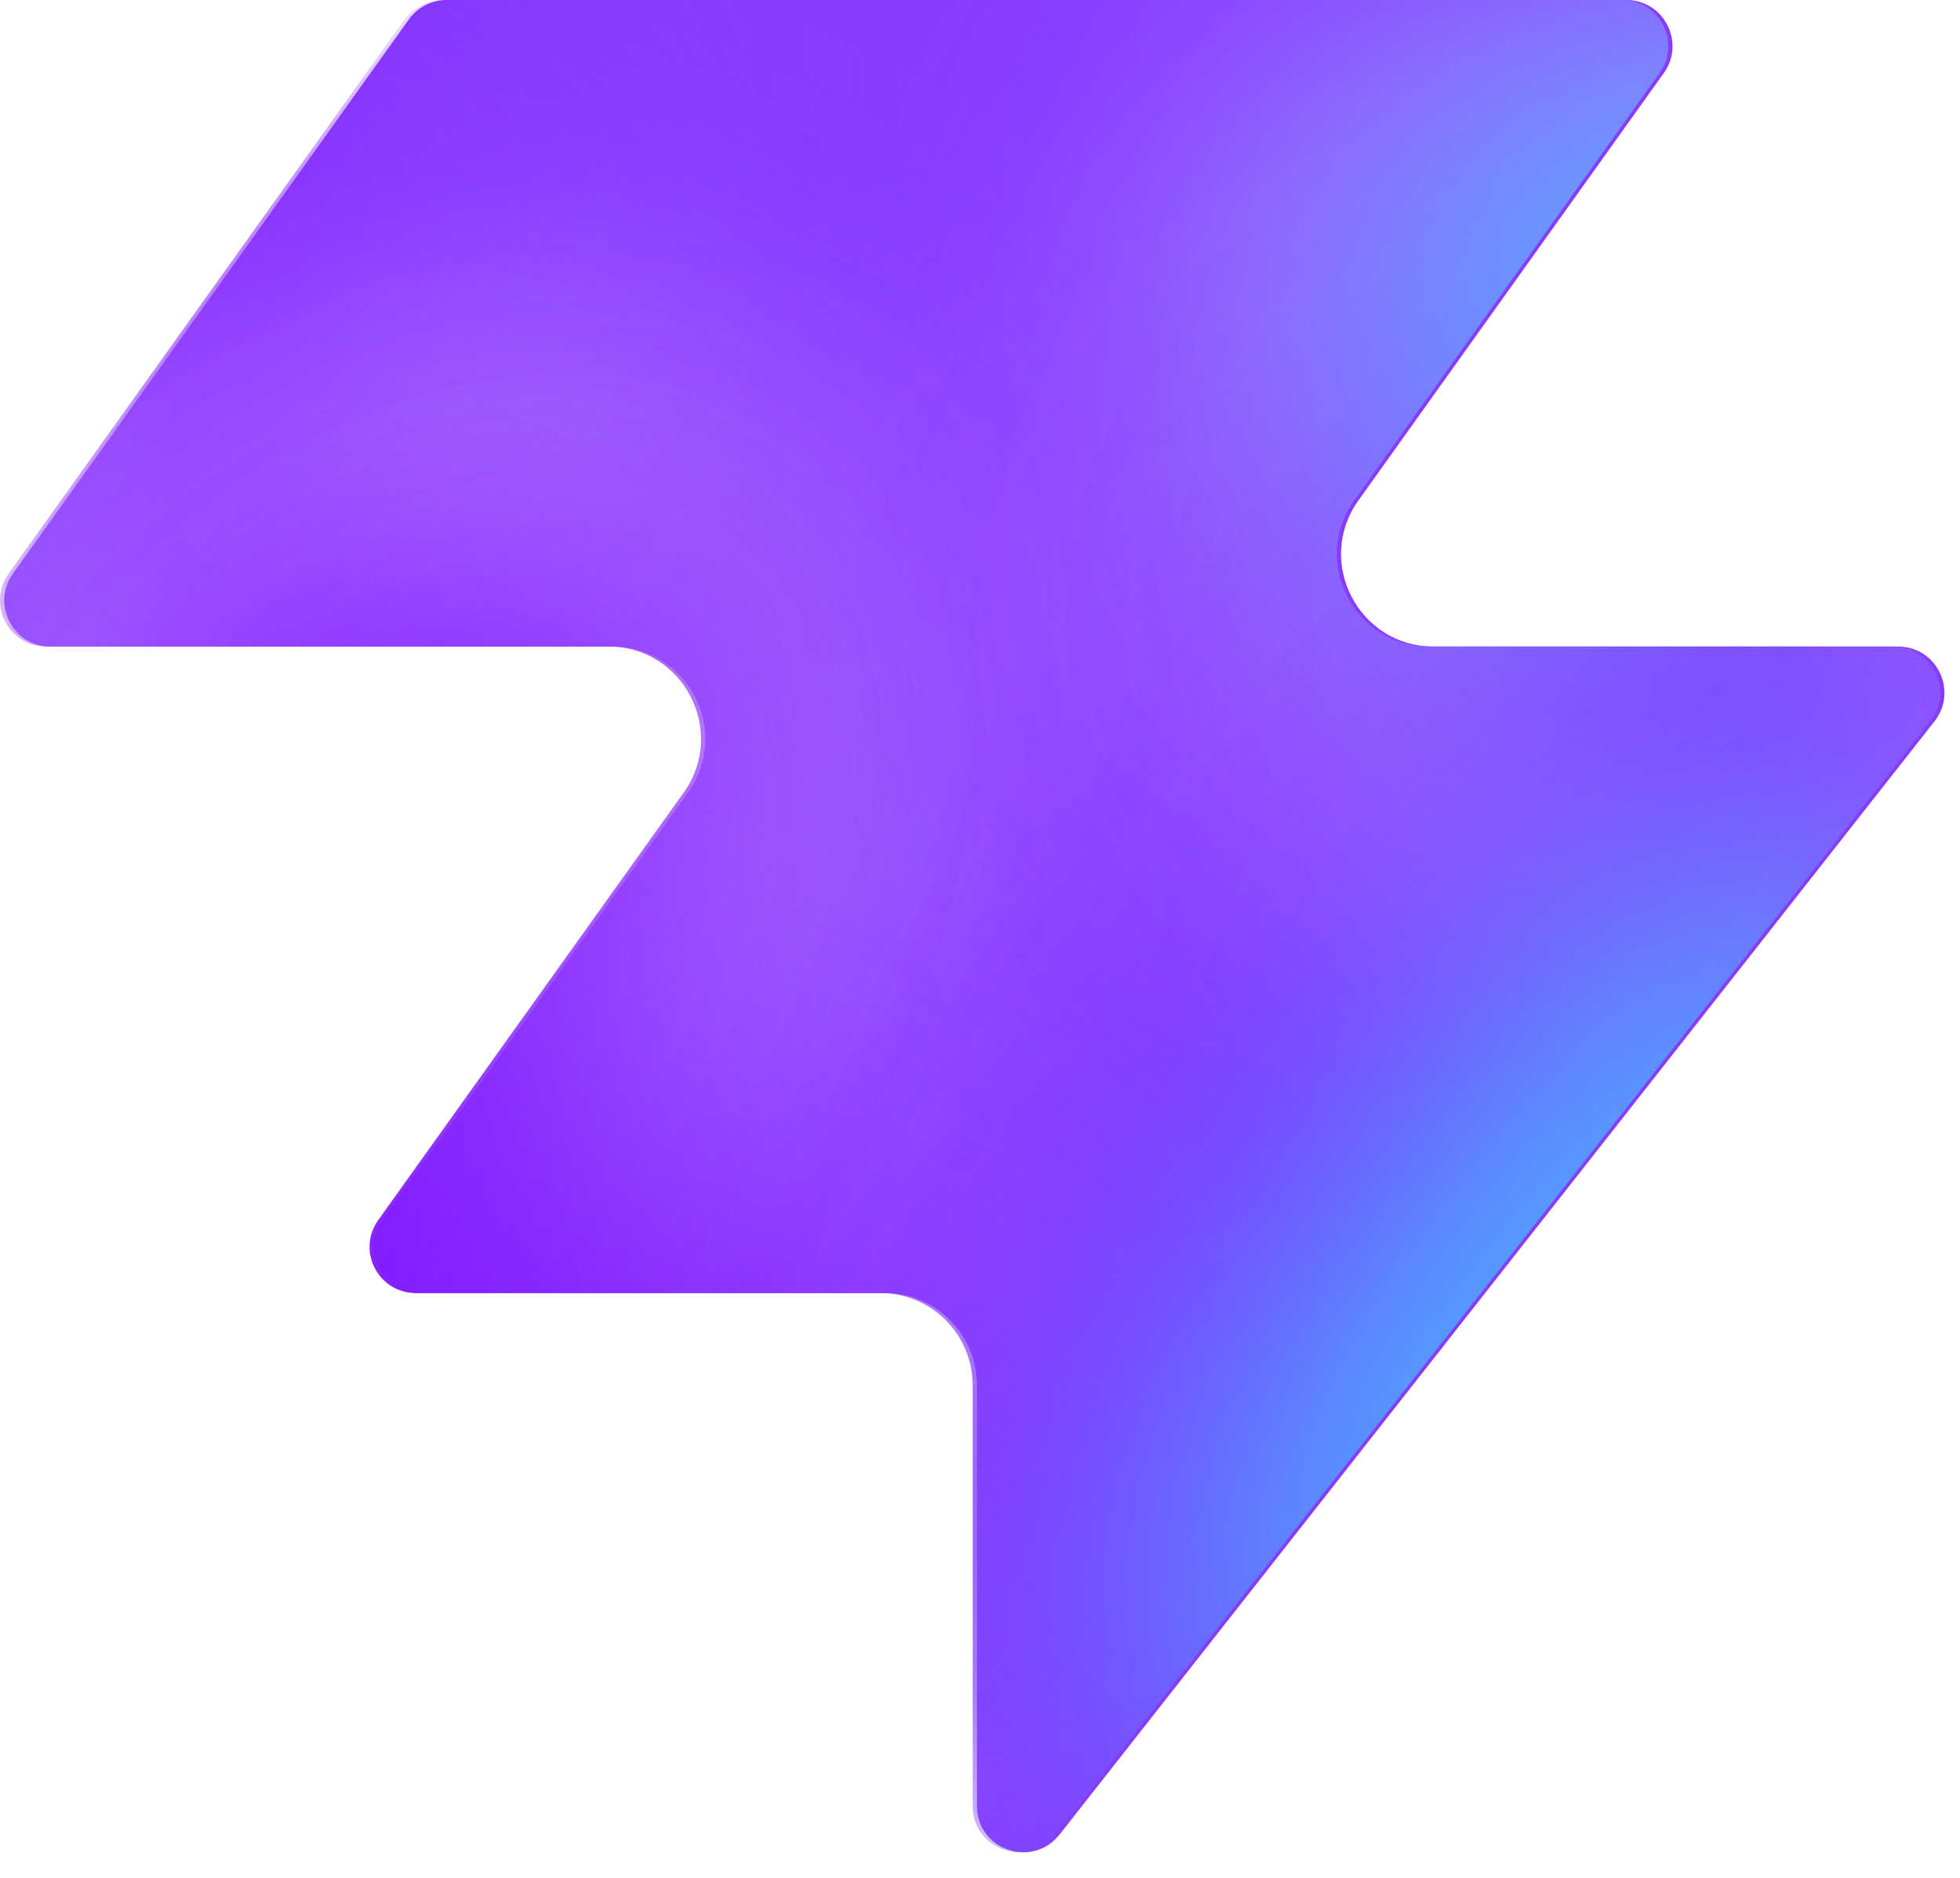
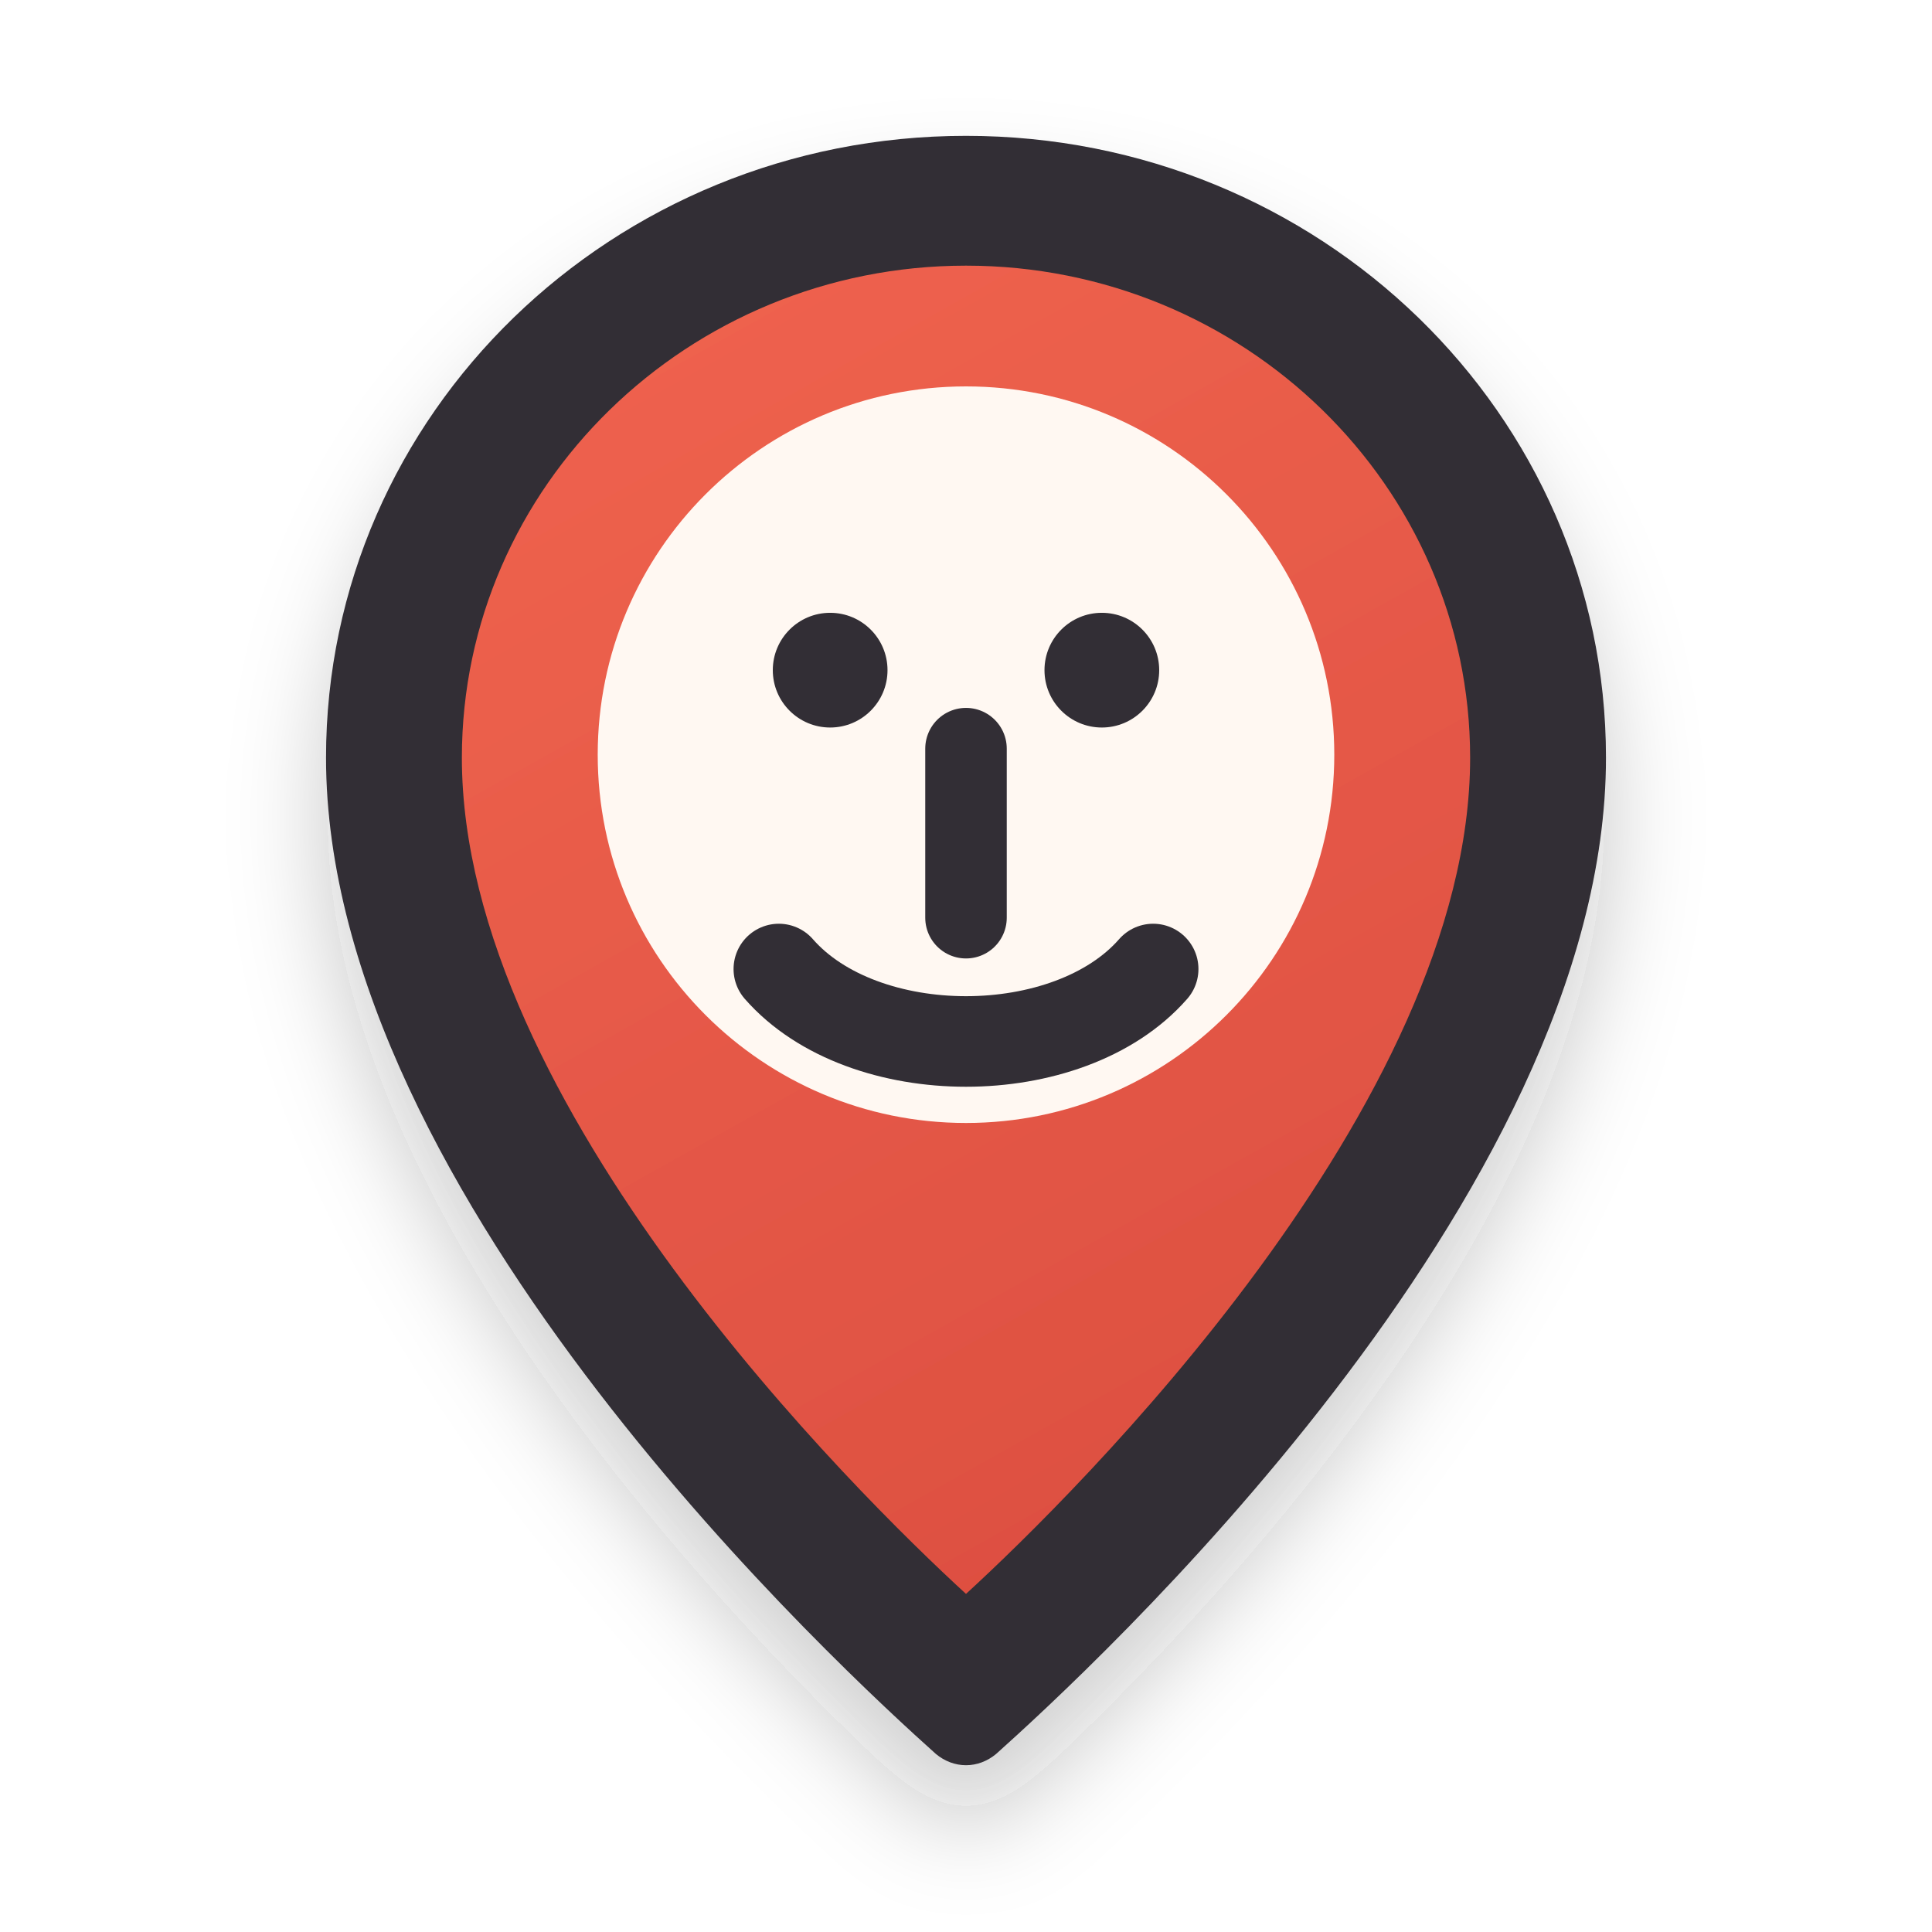
- <svg xmlns="http://www.w3.org/2000/svg" width="48" height="46" fill="none" viewBox="0 0 48 46">
-   <path fill="#863bff" d="M25.946 44.938c-.664.845-2.021.375-2.021-.698V33.937a2.26 2.26 0 0 0-2.262-2.262H10.287c-.92 0-1.456-1.04-.92-1.788l7.48-10.471c1.07-1.497 0-3.578-1.842-3.578H1.237c-.92 0-1.456-1.04-.92-1.788L10.013.474c.214-.297.556-.474.92-.474h28.894c.92 0 1.456 1.04.92 1.788l-7.48 10.471c-1.07 1.498 0 3.579 1.842 3.579h11.377c.943 0 1.473 1.088.89 1.83L25.947 44.94z" style="fill:#863bff;fill:color(display-p3 .525 .23 1);fill-opacity:1" />
-   <mask id="a" width="48" height="46" x="0" y="0" maskUnits="userSpaceOnUse" style="mask-type:alpha">
-     <path fill="#000" d="M25.842 44.938c-.664.844-2.021.375-2.021-.698V33.937a2.26 2.26 0 0 0-2.262-2.262H10.183c-.92 0-1.456-1.04-.92-1.788l7.48-10.471c1.07-1.498 0-3.579-1.842-3.579H1.133c-.92 0-1.456-1.04-.92-1.787L9.91.473c.214-.297.556-.474.92-.474h28.894c.92 0 1.456 1.04.92 1.788l-7.48 10.471c-1.07 1.498 0 3.578 1.842 3.578h11.377c.943 0 1.473 1.088.89 1.832L25.843 44.94z" style="fill:#000;fill-opacity:1" />
-   </mask>
-   <g mask="url(#a)">
-     <g filter="url(#b)">
-       <ellipse cx="5.508" cy="14.704" fill="#ede6ff" rx="5.508" ry="14.704" style="fill:#ede6ff;fill:color(display-p3 .927 .903 1);fill-opacity:1" transform="matrix(.00324 1 1 -.00324 -4.47 31.516)" />
-     </g>
-     <g filter="url(#c)">
-       <ellipse cx="10.399" cy="29.851" fill="#ede6ff" rx="10.399" ry="29.851" style="fill:#ede6ff;fill:color(display-p3 .927 .903 1);fill-opacity:1" transform="matrix(.00324 1 1 -.00324 -39.328 7.883)" />
-     </g>
-     <g filter="url(#d)">
-       <ellipse cx="5.508" cy="30.487" fill="#7e14ff" rx="5.508" ry="30.487" style="fill:#7e14ff;fill:color(display-p3 .492 .077 1);fill-opacity:1" transform="rotate(89.814 -25.913 -14.639)scale(1 -1)" />
-     </g>
-     <g filter="url(#e)">
-       <ellipse cx="5.508" cy="30.599" fill="#7e14ff" rx="5.508" ry="30.599" style="fill:#7e14ff;fill:color(display-p3 .492 .077 1);fill-opacity:1" transform="rotate(89.814 -32.644 -3.334)scale(1 -1)" />
-     </g>
-     <g filter="url(#f)">
-       <ellipse cx="5.508" cy="30.599" fill="#7e14ff" rx="5.508" ry="30.599" style="fill:#7e14ff;fill:color(display-p3 .492 .077 1);fill-opacity:1" transform="matrix(.00324 1 1 -.00324 -34.34 30.47)" />
-     </g>
-     <g filter="url(#g)">
-       <ellipse cx="14.072" cy="22.078" fill="#ede6ff" rx="14.072" ry="22.078" style="fill:#ede6ff;fill:color(display-p3 .927 .903 1);fill-opacity:1" transform="rotate(93.35 24.506 48.493)scale(-1 1)" />
-     </g>
-     <g filter="url(#h)">
-       <ellipse cx="3.47" cy="21.501" fill="#7e14ff" rx="3.47" ry="21.501" style="fill:#7e14ff;fill:color(display-p3 .492 .077 1);fill-opacity:1" transform="rotate(89.009 28.708 47.59)scale(-1 1)" />
-     </g>
-     <g filter="url(#i)">
-       <ellipse cx="3.47" cy="21.501" fill="#7e14ff" rx="3.47" ry="21.501" style="fill:#7e14ff;fill:color(display-p3 .492 .077 1);fill-opacity:1" transform="rotate(89.009 28.708 47.59)scale(-1 1)" />
-     </g>
-     <g filter="url(#j)">
-       <ellipse cx=".387" cy="8.972" fill="#7e14ff" rx="4.407" ry="29.108" style="fill:#7e14ff;fill:color(display-p3 .492 .077 1);fill-opacity:1" transform="rotate(39.51 .387 8.972)" />
-     </g>
-     <g filter="url(#k)">
-       <ellipse cx="47.523" cy="-6.092" fill="#7e14ff" rx="4.407" ry="29.108" style="fill:#7e14ff;fill:color(display-p3 .492 .077 1);fill-opacity:1" transform="rotate(37.892 47.523 -6.092)" />
-     </g>
-     <g filter="url(#l)">
-       <ellipse cx="41.412" cy="6.333" fill="#47bfff" rx="5.971" ry="9.665" style="fill:#47bfff;fill:color(display-p3 .28 .748 1);fill-opacity:1" transform="rotate(37.892 41.412 6.333)" />
-     </g>
-     <g filter="url(#m)">
-       <ellipse cx="-1.879" cy="38.332" fill="#7e14ff" rx="4.407" ry="29.108" style="fill:#7e14ff;fill:color(display-p3 .492 .077 1);fill-opacity:1" transform="rotate(37.892 -1.88 38.332)" />
-     </g>
-     <g filter="url(#n)">
-       <ellipse cx="-1.879" cy="38.332" fill="#7e14ff" rx="4.407" ry="29.108" style="fill:#7e14ff;fill:color(display-p3 .492 .077 1);fill-opacity:1" transform="rotate(37.892 -1.88 38.332)" />
-     </g>
-     <g filter="url(#o)">
-       <ellipse cx="35.651" cy="29.907" fill="#7e14ff" rx="4.407" ry="29.108" style="fill:#7e14ff;fill:color(display-p3 .492 .077 1);fill-opacity:1" transform="rotate(37.892 35.651 29.907)" />
-     </g>
-     <g filter="url(#p)">
-       <ellipse cx="38.418" cy="32.4" fill="#47bfff" rx="5.971" ry="15.297" style="fill:#47bfff;fill:color(display-p3 .28 .748 1);fill-opacity:1" transform="rotate(37.892 38.418 32.4)" />
-     </g>
-   </g>
+ <svg xmlns="http://www.w3.org/2000/svg" viewBox="0 0 64 64" role="img" aria-label="Travenary">
  <defs>
-     <filter id="b" width="60.045" height="41.654" x="-19.77" y="16.149" color-interpolation-filters="sRGB" filterUnits="userSpaceOnUse">
-       <feFlood flood-opacity="0" result="BackgroundImageFix" />
-       <feBlend in="SourceGraphic" in2="BackgroundImageFix" result="shape" />
-       <feGaussianBlur result="effect1_foregroundBlur_2002_17158" stdDeviation="7.659" />
-     </filter>
-     <filter id="c" width="90.34" height="51.437" x="-54.613" y="-7.533" color-interpolation-filters="sRGB" filterUnits="userSpaceOnUse">
-       <feFlood flood-opacity="0" result="BackgroundImageFix" />
-       <feBlend in="SourceGraphic" in2="BackgroundImageFix" result="shape" />
-       <feGaussianBlur result="effect1_foregroundBlur_2002_17158" stdDeviation="7.659" />
-     </filter>
-     <filter id="d" width="79.355" height="29.4" x="-49.64" y="2.03" color-interpolation-filters="sRGB" filterUnits="userSpaceOnUse">
-       <feFlood flood-opacity="0" result="BackgroundImageFix" />
-       <feBlend in="SourceGraphic" in2="BackgroundImageFix" result="shape" />
-       <feGaussianBlur result="effect1_foregroundBlur_2002_17158" stdDeviation="4.596" />
-     </filter>
-     <filter id="e" width="79.579" height="29.4" x="-45.045" y="20.029" color-interpolation-filters="sRGB" filterUnits="userSpaceOnUse">
-       <feFlood flood-opacity="0" result="BackgroundImageFix" />
-       <feBlend in="SourceGraphic" in2="BackgroundImageFix" result="shape" />
-       <feGaussianBlur result="effect1_foregroundBlur_2002_17158" stdDeviation="4.596" />
-     </filter>
-     <filter id="f" width="79.579" height="29.4" x="-43.513" y="21.178" color-interpolation-filters="sRGB" filterUnits="userSpaceOnUse">
-       <feFlood flood-opacity="0" result="BackgroundImageFix" />
-       <feBlend in="SourceGraphic" in2="BackgroundImageFix" result="shape" />
-       <feGaussianBlur result="effect1_foregroundBlur_2002_17158" stdDeviation="4.596" />
-     </filter>
-     <filter id="g" width="74.749" height="58.852" x="15.756" y="-17.901" color-interpolation-filters="sRGB" filterUnits="userSpaceOnUse">
-       <feFlood flood-opacity="0" result="BackgroundImageFix" />
-       <feBlend in="SourceGraphic" in2="BackgroundImageFix" result="shape" />
-       <feGaussianBlur result="effect1_foregroundBlur_2002_17158" stdDeviation="7.659" />
-     </filter>
-     <filter id="h" width="61.377" height="25.362" x="23.548" y="2.284" color-interpolation-filters="sRGB" filterUnits="userSpaceOnUse">
-       <feFlood flood-opacity="0" result="BackgroundImageFix" />
-       <feBlend in="SourceGraphic" in2="BackgroundImageFix" result="shape" />
-       <feGaussianBlur result="effect1_foregroundBlur_2002_17158" stdDeviation="4.596" />
-     </filter>
-     <filter id="i" width="61.377" height="25.362" x="23.548" y="2.284" color-interpolation-filters="sRGB" filterUnits="userSpaceOnUse">
-       <feFlood flood-opacity="0" result="BackgroundImageFix" />
-       <feBlend in="SourceGraphic" in2="BackgroundImageFix" result="shape" />
-       <feGaussianBlur result="effect1_foregroundBlur_2002_17158" stdDeviation="4.596" />
-     </filter>
-     <filter id="j" width="56.045" height="63.649" x="-27.636" y="-22.853" color-interpolation-filters="sRGB" filterUnits="userSpaceOnUse">
-       <feFlood flood-opacity="0" result="BackgroundImageFix" />
-       <feBlend in="SourceGraphic" in2="BackgroundImageFix" result="shape" />
-       <feGaussianBlur result="effect1_foregroundBlur_2002_17158" stdDeviation="4.596" />
-     </filter>
-     <filter id="k" width="54.814" height="64.646" x="20.116" y="-38.415" color-interpolation-filters="sRGB" filterUnits="userSpaceOnUse">
-       <feFlood flood-opacity="0" result="BackgroundImageFix" />
-       <feBlend in="SourceGraphic" in2="BackgroundImageFix" result="shape" />
-       <feGaussianBlur result="effect1_foregroundBlur_2002_17158" stdDeviation="4.596" />
-     </filter>
-     <filter id="l" width="33.541" height="35.313" x="24.641" y="-11.323" color-interpolation-filters="sRGB" filterUnits="userSpaceOnUse">
-       <feFlood flood-opacity="0" result="BackgroundImageFix" />
-       <feBlend in="SourceGraphic" in2="BackgroundImageFix" result="shape" />
-       <feGaussianBlur result="effect1_foregroundBlur_2002_17158" stdDeviation="4.596" />
-     </filter>
-     <filter id="m" width="54.814" height="64.646" x="-29.286" y="6.009" color-interpolation-filters="sRGB" filterUnits="userSpaceOnUse">
-       <feFlood flood-opacity="0" result="BackgroundImageFix" />
-       <feBlend in="SourceGraphic" in2="BackgroundImageFix" result="shape" />
-       <feGaussianBlur result="effect1_foregroundBlur_2002_17158" stdDeviation="4.596" />
-     </filter>
-     <filter id="n" width="54.814" height="64.646" x="-29.286" y="6.009" color-interpolation-filters="sRGB" filterUnits="userSpaceOnUse">
-       <feFlood flood-opacity="0" result="BackgroundImageFix" />
-       <feBlend in="SourceGraphic" in2="BackgroundImageFix" result="shape" />
-       <feGaussianBlur result="effect1_foregroundBlur_2002_17158" stdDeviation="4.596" />
-     </filter>
-     <filter id="o" width="54.814" height="64.646" x="8.244" y="-2.416" color-interpolation-filters="sRGB" filterUnits="userSpaceOnUse">
-       <feFlood flood-opacity="0" result="BackgroundImageFix" />
-       <feBlend in="SourceGraphic" in2="BackgroundImageFix" result="shape" />
-       <feGaussianBlur result="effect1_foregroundBlur_2002_17158" stdDeviation="4.596" />
-     </filter>
-     <filter id="p" width="39.409" height="43.623" x="18.713" y="10.588" color-interpolation-filters="sRGB" filterUnits="userSpaceOnUse">
-       <feFlood flood-opacity="0" result="BackgroundImageFix" />
-       <feBlend in="SourceGraphic" in2="BackgroundImageFix" result="shape" />
-       <feGaussianBlur result="effect1_foregroundBlur_2002_17158" stdDeviation="4.596" />
+     <linearGradient id="pin-fill" x1="18" x2="46" y1="8" y2="58" gradientUnits="userSpaceOnUse">
+       <stop offset="0" stop-color="#f0644f" />
+       <stop offset="1" stop-color="#d94b3e" />
+     </linearGradient>
+     <filter id="pin-shadow" x="-20%" y="-10%" width="140%" height="130%">
+       <feDropShadow dx="0" dy="2" stdDeviation="1.6" flood-color="#27242a" flood-opacity=".22" />
    </filter>
  </defs>
+   <g filter="url(#pin-shadow)">
+     <path fill="#312e34" d="M32 4.5c-11.7 0-21.2 9.2-21.2 20.6 0 14.6 17.3 30.4 20.2 33 .6.5 1.4.5 2 0 2.9-2.6 20.2-18.4 20.2-33C53.2 13.7 43.7 4.5 32 4.5Z" />
+     <path fill="url(#pin-fill)" d="M32 8.8c-9.2 0-16.7 7.3-16.7 16.3 0 11.5 13.1 24.4 16.7 27.7 3.6-3.3 16.7-16.2 16.7-27.7 0-9-7.5-16.3-16.7-16.3Z" />
+     <circle cx="32" cy="25" r="12.2" fill="#fff8f2" />
+     <circle cx="27.5" cy="22.2" r="1.9" fill="#312e34" />
+     <circle cx="36.5" cy="22.2" r="1.9" fill="#312e34" />
+     <path fill="none" stroke="#312e34" stroke-linecap="round" stroke-width="2.7" d="M32 24.8v5.6" />
+     <path fill="none" stroke="#312e34" stroke-linecap="round" stroke-width="3" d="M25.8 32.1c2.8 3.2 9.6 3.2 12.4 0" />
+   </g>
</svg>
